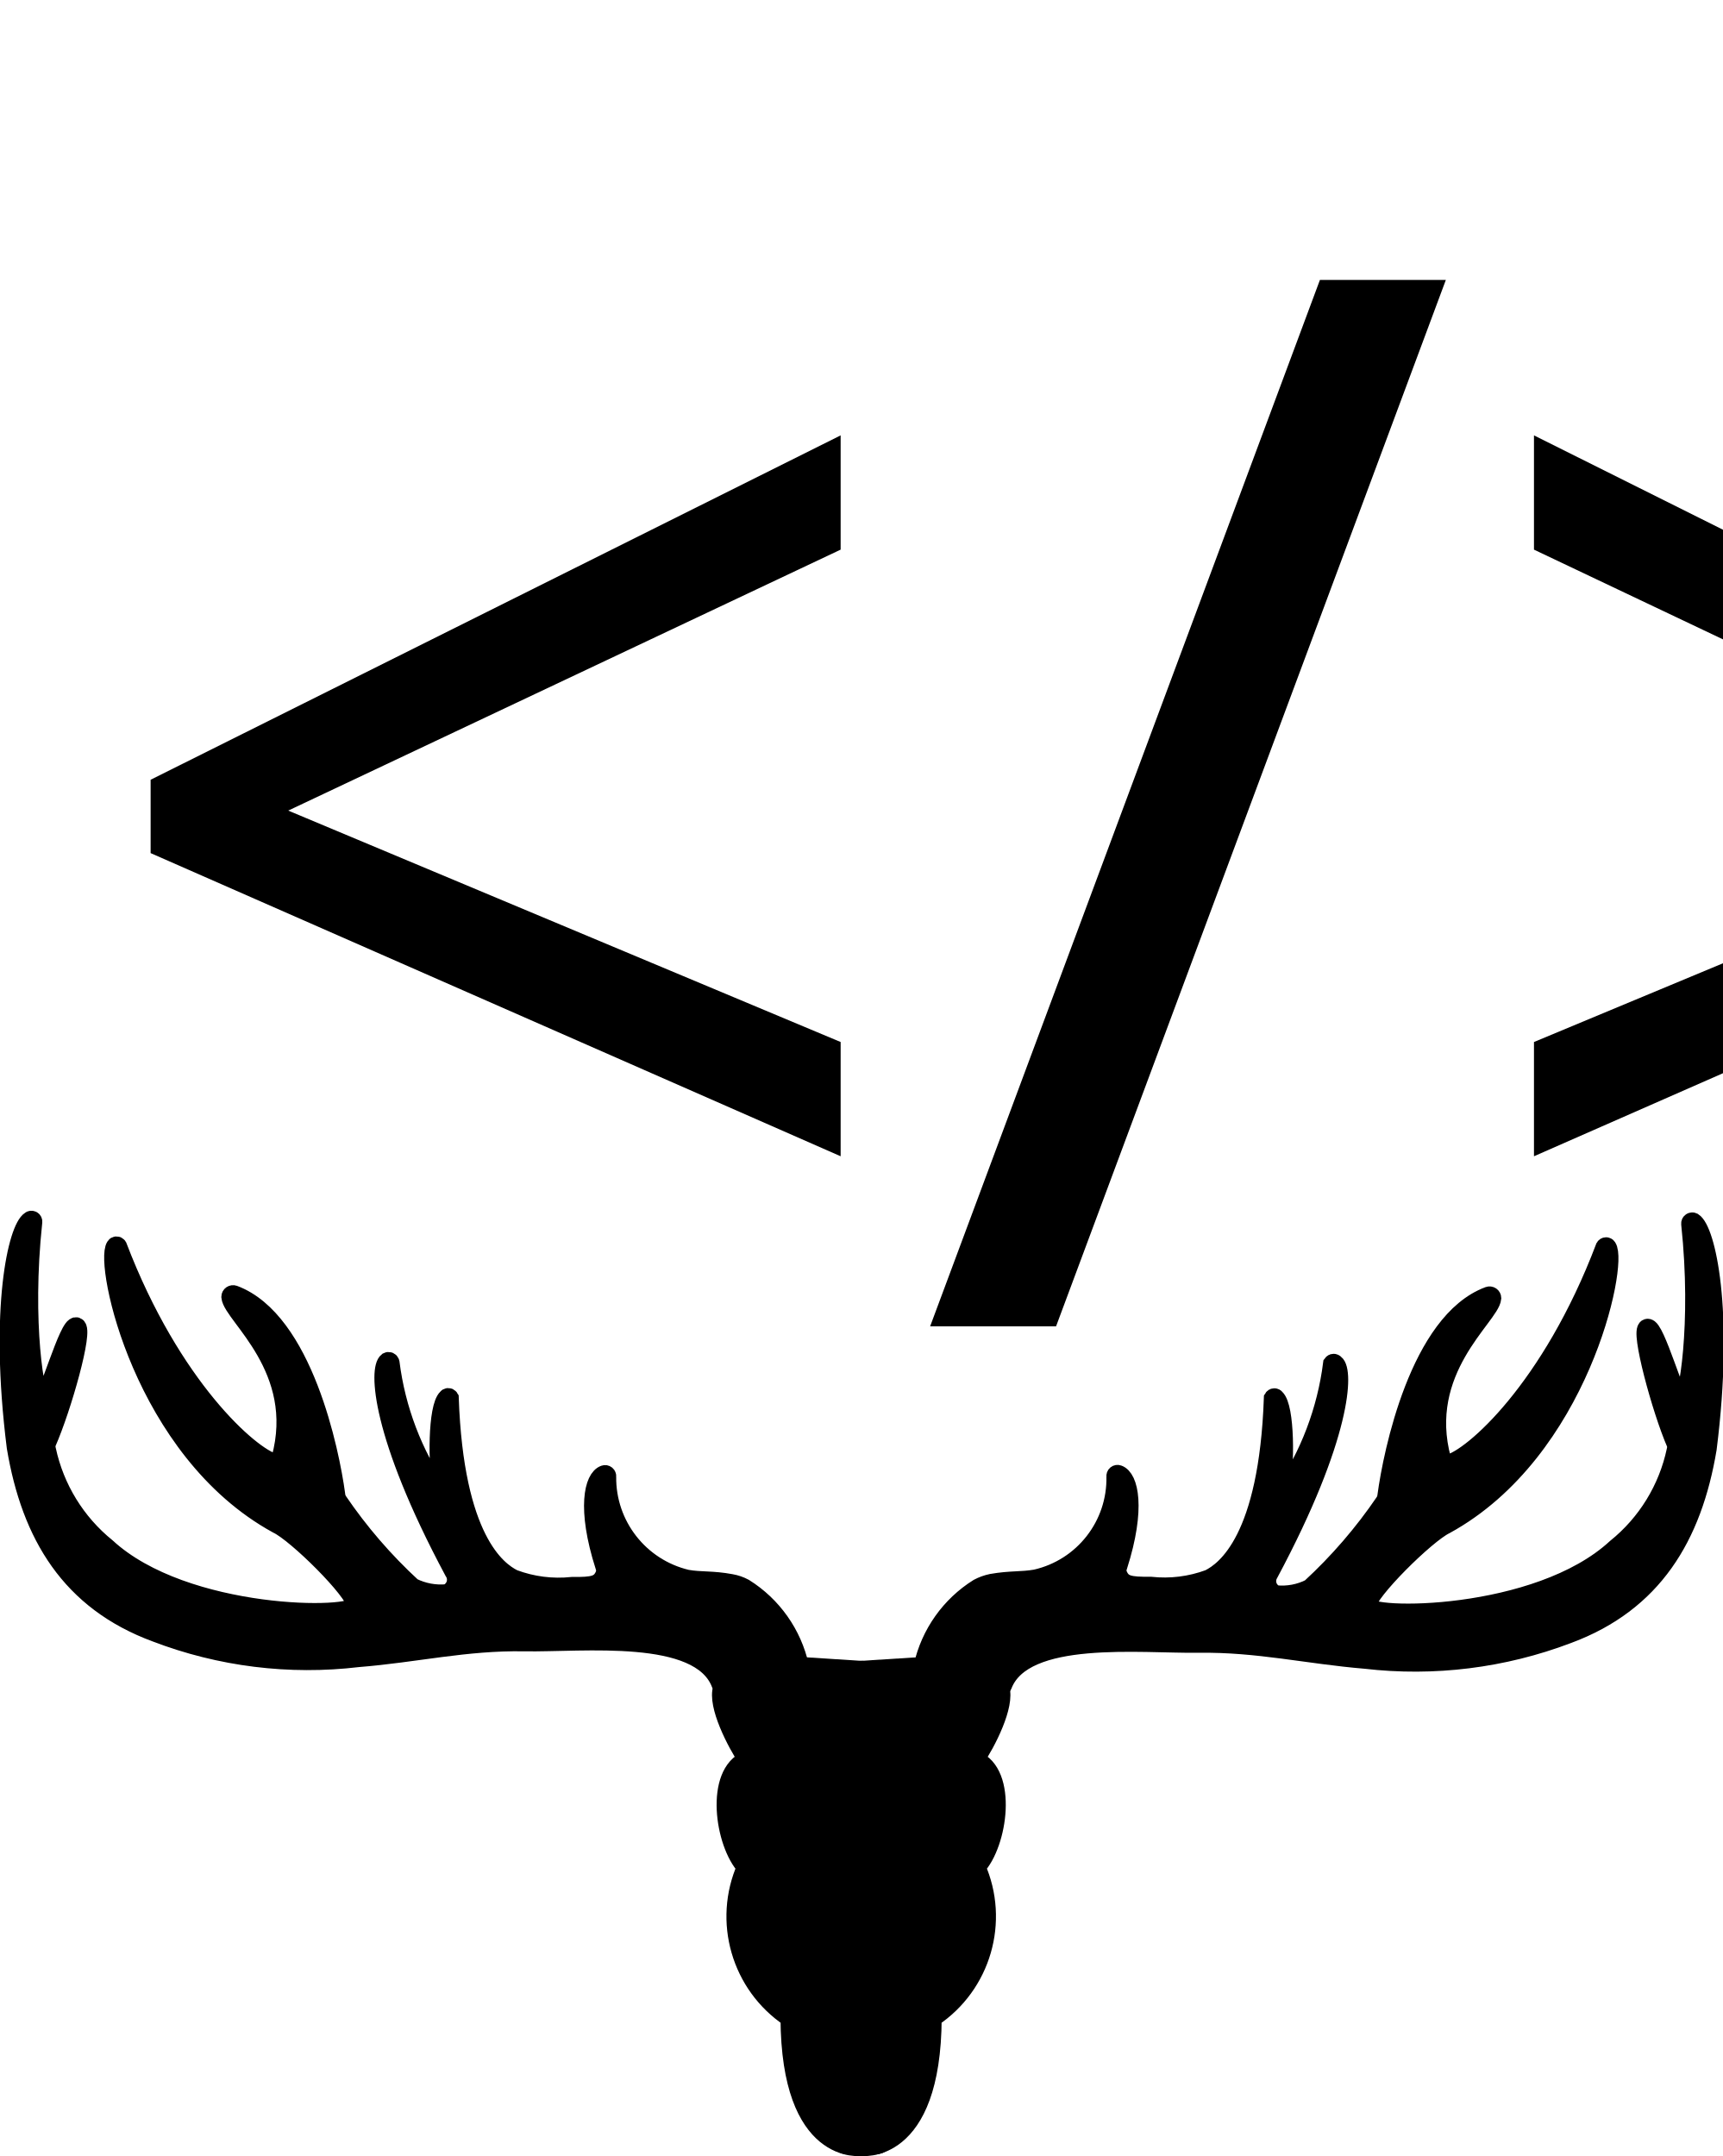
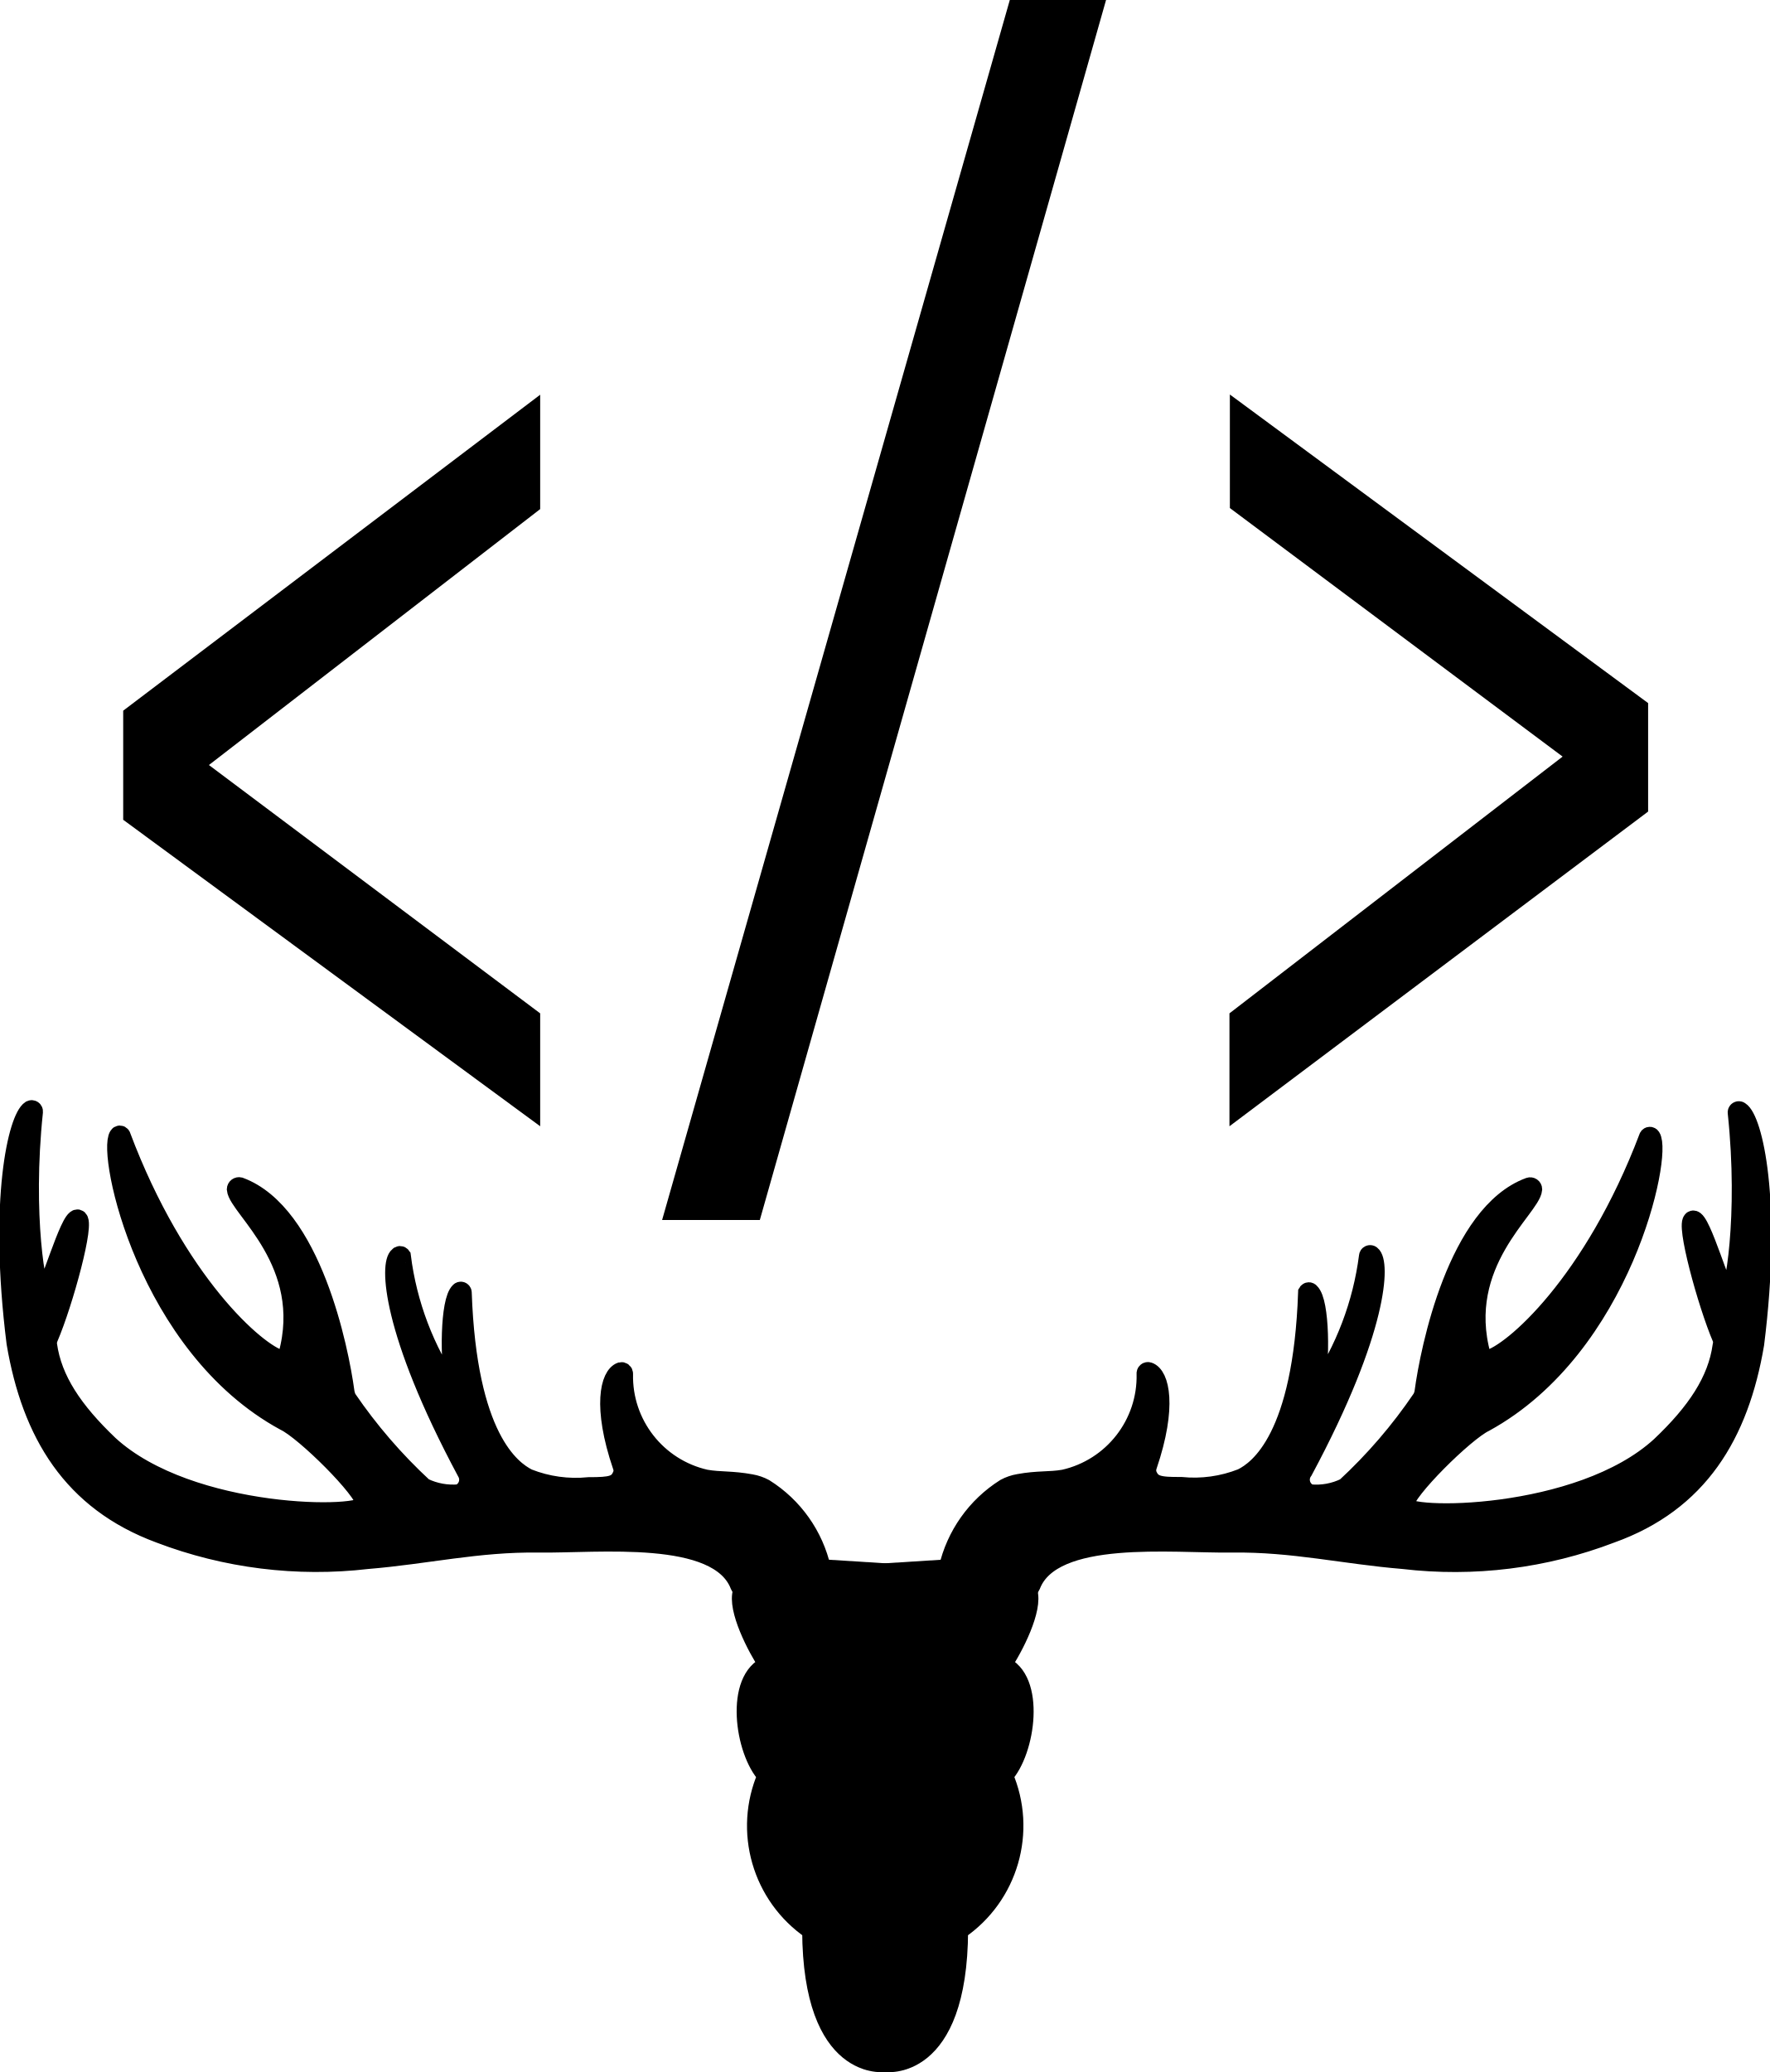
- <svg xmlns="http://www.w3.org/2000/svg" viewBox="0 0 82.93 103.79">
+ <svg xmlns="http://www.w3.org/2000/svg" id="Слой_1" data-name="Слой 1" viewBox="0 0 84.02 98.37">
  <defs>
-     <style>.cls-1{stroke:#000;stroke-miterlimit:10;stroke-width:0.89px;}.cls-2{font-size:70.55px;font-family:Oswald-Light, Oswald;font-weight:300;}</style>
+     <style>.cls-1{stroke:#000;stroke-miterlimit:10;stroke-width:0.9px;}</style>
  </defs>
-   <g id="Слой_2" data-name="Слой 2">
-     <g id="Слой_1-2" data-name="Слой 1">
-       <g id="левая_половина_лица" data-name="левая половина лица">
-         <path class="cls-1" d="M38.52,80.21l2.95.19v22.94s-3.42.53-3.45-6.2a5.88,5.88,0,0,1-2.1-7.26c-1.07-1.13-1.54-4.53.07-5.16-.56-.83-1.49-2.65-1.22-3.45C35.34,82.07,37.87,83.13,38.52,80.21Z" />
-         <path class="cls-1" d="M37.82,89.17a.63.63,0,0,0,0-.52c-.32-.71-1.36-2.86-1.45-3a.4.4,0,0,0-.63-.12c-.17.2-.47,2.71.27,3.63s1,.77,1.19.71A1.23,1.23,0,0,0,37.82,89.17Z" />
-         <path d="M38.87,82.76S40,84.47,40.8,84.59c-1.11,0-2.26-1.83-2.26-1.83Z" />
-         <path d="M39.67,86.79c-.22.11,1,2.5,1.13,2.46S39.89,86.69,39.67,86.79Z" />
-         <path class="cls-1" d="M41.47,89.85c-1.31,0-3.7,3.33-2.58,6" />
-         <path class="cls-1" d="M37.86,88.77a16.41,16.41,0,0,1,2.81,7.58,4.05,4.05,0,0,0-1,2.48c0,.49.18,4.31,1.06,4.43s.77-1,.77-1V99a.34.34,0,0,0,0-.14c-.05-.19-.22-.76-.32-.75s-.14.12-.19.2a0,0,0,0,1-.06,0c0-.1-.11-.28-.2-.28s-.13.11-.16.19a0,0,0,0,1-.07,0c0-.06-.11-.13-.18-.12s-.17.2-.23.36a0,0,0,0,1-.08,0c0-.14,0-.3-.11-.3s-.2.54-.2.54" />
-         <path class="cls-1" d="M40.36,98.81c-.6.16-.27,2.18-.27,2.18s.34,2.15.79,2.09.37-2.18.37-2.18S41.28,98.57,40.36,98.81Z" />
-         <path class="cls-1" d="M37.27,94.57c-.21.19.1,1.24.67,1.63s.63,1.4.91,1.31.09-.73-.13-1.19S37.71,94.16,37.27,94.57Z" />
-         <path class="cls-1" d="M37.72,85.76a1.7,1.7,0,0,0-1.73-1" />
-         <path d="M38,89.43a5.05,5.05,0,0,1,1.26,2.11,2,2,0,0,1-.53,1.11c-.21.13-.87.15-.91-.68a.78.78,0,0,1,.08-.4A2.43,2.43,0,0,0,38,89.43Z" />
-         <path d="M40.7,96.38a4.83,4.83,0,0,0,0,1.68c-.13,0-.2.23-.2.23s-.14-.21-.21-.16-.2.42-.28.41,0-.35-.14-.35-.18.42-.18.42a3.91,3.91,0,0,1,1-2.23" />
-         <path d="M41.47,96.89a2.87,2.87,0,0,0-.34,1.25c.16,0,.32.75.32.75l0-2" />
-       </g>
-       <g id="правая_половина_лица" data-name="правая половина лица">
-         <path class="cls-1" d="M44.43,80.21l-3,.19v22.94s3.43.53,3.46-6.2A5.87,5.87,0,0,0,47,89.88c1.07-1.13,1.54-4.53-.07-5.16.57-.83,1.49-2.65,1.22-3.45A2.07,2.07,0,0,1,44.43,80.21Z" />
-         <path class="cls-1" d="M45.13,89.17a.72.72,0,0,1,0-.52c.33-.71,1.37-2.86,1.45-3a.4.4,0,0,1,.63-.12c.18.2.48,2.71-.27,3.63s-1,.77-1.19.71A1.27,1.27,0,0,1,45.13,89.17Z" />
-         <path d="M44.09,82.76s-1.18,1.71-1.94,1.83c1.12,0,2.26-1.83,2.26-1.83Z" />
-         <path d="M43.28,86.79c.23.11-1,2.5-1.13,2.46S43.06,86.69,43.28,86.79Z" />
-         <path class="cls-1" d="M41.48,89.85c1.31,0,3.71,3.33,2.58,6" />
-         <path class="cls-1" d="M45.09,88.77a16.33,16.33,0,0,0-2.8,7.58,4,4,0,0,1,1,2.48c0,.49-.18,4.31-1.06,4.43s-.77-1-.77-1V99a.68.68,0,0,1,0-.14c.06-.19.23-.76.32-.75s.15.12.19.2a0,0,0,0,0,.06,0c0-.1.12-.28.2-.28s.14.11.17.19a0,0,0,0,0,.07,0c0-.06.1-.13.18-.12s.16.2.23.36a0,0,0,0,0,.07,0c0-.14,0-.3.11-.3s.2.54.2.54" />
-         <path class="cls-1" d="M42.6,98.81c.59.16.26,2.18.26,2.18s-.34,2.15-.78,2.09-.37-2.18-.37-2.18S41.67,98.57,42.6,98.81Z" />
-         <path class="cls-1" d="M45.68,94.57c.21.19-.1,1.24-.67,1.63-.42.33-.63,1.4-.91,1.31s-.09-.73.14-1.19S45.25,94.16,45.68,94.57Z" />
-         <path class="cls-1" d="M45.23,85.76a1.7,1.7,0,0,1,1.73-1" />
-         <path d="M45,89.43a5.06,5.06,0,0,0-1.27,2.11,2,2,0,0,0,.54,1.11c.21.13.87.15.91-.68a.78.78,0,0,0-.09-.4A2.45,2.45,0,0,1,45,89.43Z" />
-         <path d="M42.26,96.38s.21,1.4,0,1.68c.13,0,.21.23.21.23s.14-.21.21-.16.2.42.27.41,0-.35.14-.35.18.42.18.42a3.91,3.91,0,0,0-1-2.23" />
-         <path d="M41.48,96.89a2.73,2.73,0,0,1,.34,1.25c-.16,0-.32.75-.32.75l0-2" />
-       </g>
-       <g id="правый_рог" data-name="правый рог">
-         <path class="cls-1" d="M44.43,80.21a6,6,0,0,1,2.67-3.77,2.45,2.45,0,0,1,.64-.23c.91-.16,1.44-.09,2.12-.21a4.94,4.94,0,0,0,3.85-4.93.09.09,0,0,1,.12-.1c.51.17.9,1.6,0,4.42a.55.55,0,0,0,0,.42c.21.48.52.55,1.56.54A6.19,6.19,0,0,0,58.21,76c.8-.4,2.84-1.91,3.08-8.69a.07.07,0,0,1,.12,0c.47.44.49,3.21.22,4.55a.07.07,0,0,0,.13.06,14.34,14.34,0,0,0,2.38-6.27.08.08,0,0,1,.13,0c.44.32.39,3.44-3.18,10.11a.7.7,0,0,0,.33,1,3,3,0,0,0,1.66-.31,23.87,23.87,0,0,0,3.58-4.15.75.75,0,0,0,.1-.32c.27-2,1.56-8.36,4.91-9.6a.12.12,0,0,1,.16.11c-.08.88-3.6,3.46-2.41,7.79a.25.25,0,0,0,.31.19c1.15-.28,4.93-3.58,7.53-10.43a.07.07,0,0,1,.12,0c.55.82-1.32,9.82-7.8,13.37l0,0c-.92.44-3.73,3.22-3.78,3.88s8.22.72,12-2.77a8.2,8.2,0,0,0,2.88-4.69.62.62,0,0,0,0-.33c-.72-1.66-1.75-5.48-1.37-5.57s1.39,3.58,1.66,3.58.93-3.74.41-8.6a.09.09,0,0,1,.13-.09c.61.38,1.54,4.18.69,10.92-.71,4.24-2.62,7.42-6.73,8.94a20.71,20.71,0,0,1-9.74,1.21c-2.77-.23-5.18-.81-8-.77s-8.44-.62-9.45,2a2,2,0,0,1-2.31,1.08A2.29,2.29,0,0,1,44.43,80.21Z" />
-         <path d="M44.43,80.21a6,6,0,0,1,2.67-3.77,2.45,2.45,0,0,1,.64-.23c.91-.16,1.44-.09,2.12-.21a4.94,4.94,0,0,0,3.85-4.93c0-.07.11-.16.12-.1.12.57.12,1.27-.85,4.08-.16.48-.66.91.2,1a11.18,11.18,0,0,0,2.17.29A6.19,6.19,0,0,0,58.21,76c.8-.4,2.84-1.91,3.08-8.69,0-.06.1-.11.12,0,.19.71-.28,3.27-.28,4.64,0,.24.35.35.63,0a14,14,0,0,0,2.38-6.27c0-.06.1-.11.13,0s.35,2.8-3.5,8.35c-1.28,1.85-.33,2.81-.1,2.9a3.23,3.23,0,0,0,2.41-.4,23.87,23.87,0,0,0,3.58-4.15.75.75,0,0,0,.1-.32c.27-2,1.56-8.36,4.91-9.6.08,0,.23.07.16.11-1.25.63-4.77,4.05-3.74,8.43.08.33.67.22,1,.14,1.15-.25,5.55-4.17,8.15-11a.07.07,0,0,1,.12,0c.55.82-1.85,8.09-8.33,11.65h0c-.91.43-5.3,4.82-5.34,5.49s10.27.85,14.07-2.64a8.2,8.2,0,0,0,2.88-4.69.63.63,0,0,0,0-.33C79.2,65.67,79,63.67,79.18,64s1.09,4.65,1.68,4.68c.44,0,1-5,.46-9.85,0-.07.12-.16.13-.09.33,2.42.49,3.06,0,9.18-.71,4.24-2,7-6.12,8.49a21.61,21.61,0,0,1-9.83,1.47c-2.77-.22-7.29-1.43-10.09-1.16a8.2,8.2,0,0,1-2.95-.24c-1.42,0-2.66-.6-5,.37C45.75,77.56,44.68,81.48,44.43,80.21Z" />
-       </g>
-       <g id="левый_рог" data-name="левый рог">
-         <path class="cls-1" d="M38.5,80.22a6,6,0,0,0-2.67-3.78,2.11,2.11,0,0,0-.64-.22c-.91-.17-1.44-.09-2.12-.21a5,5,0,0,1-3.85-4.93.09.09,0,0,0-.12-.1c-.51.17-.9,1.6,0,4.41a.58.58,0,0,1,0,.43c-.21.48-.52.55-1.56.54A6.19,6.19,0,0,1,24.72,76c-.8-.4-2.84-1.91-3.08-8.7a.07.07,0,0,0-.12,0c-.47.44-.49,3.21-.22,4.56,0,.07-.09.12-.13,0a14.23,14.23,0,0,1-2.38-6.26.09.09,0,0,0-.13-.06c-.44.33-.39,3.44,3.18,10.11a.71.71,0,0,1-.33,1.06,3.09,3.09,0,0,1-1.66-.31,23.87,23.87,0,0,1-3.58-4.15.75.75,0,0,1-.1-.33c-.27-2-1.56-8.35-4.91-9.6a.12.12,0,0,0-.16.11c.08.89,3.6,3.46,2.41,7.8a.26.26,0,0,1-.31.19C12.05,70.1,8.27,66.8,5.67,60a.07.07,0,0,0-.12,0c-.55.83,1.32,9.83,7.8,13.38l0,0c.92.43,3.73,3.21,3.78,3.88s-8.22.71-12-2.77a8.26,8.26,0,0,1-2.88-4.69.62.62,0,0,1,0-.33C3,67.77,4.06,64,3.68,63.86S2.29,67.43,2,67.43s-.93-3.74-.41-8.6a.08.08,0,0,0-.13-.08c-.61.38-1.54,4.18-.69,10.92.71,4.24,2.62,7.41,6.73,8.93a20.45,20.45,0,0,0,9.74,1.21c2.77-.22,5.18-.81,8-.76s8.44-.63,9.45,2A2,2,0,0,0,37,82.1,2.32,2.32,0,0,0,38.5,80.22Z" />
-         <path d="M38.5,80.22a6,6,0,0,0-2.67-3.78,2.11,2.11,0,0,0-.64-.22c-.91-.17-1.44-.09-2.12-.21a5,5,0,0,1-3.85-4.93c0-.07-.11-.17-.12-.1-.12.56-.12,1.27.85,4.08.16.47.66.91-.2,1a11.18,11.18,0,0,1-2.17.29A6.19,6.19,0,0,1,24.72,76c-.8-.4-2.84-1.91-3.08-8.7,0-.06-.1-.1-.12,0-.19.71.28,3.28.28,4.65,0,.24-.35.34-.63,0a13.93,13.93,0,0,1-2.38-6.26c0-.06-.1-.11-.13-.06s-.35,2.8,3.5,8.36c1.28,1.84.33,2.8.1,2.9a3.32,3.32,0,0,1-2.41-.4,23.87,23.87,0,0,1-3.58-4.15.75.75,0,0,1-.1-.33c-.27-2-1.56-8.35-4.91-9.6-.08,0-.23.08-.16.11,1.25.63,4.77,4.06,3.74,8.43-.08.34-.67.23-1,.15-1.15-.26-5.55-4.18-8.15-11a.07.07,0,0,0-.12,0C5,60.77,7.4,68,13.88,71.59h0c.91.44,5.3,4.83,5.34,5.49S9,77.93,5.15,74.45a8.26,8.26,0,0,1-2.88-4.69.62.62,0,0,1,0-.33C3.73,65.68,4,63.67,3.75,64s-1.09,4.64-1.68,4.67c-.44,0-1-5-.46-9.85,0-.07-.12-.15-.13-.08-.33,2.42-.49,3,0,9.17.71,4.25,2,7,6.12,8.49a21.64,21.64,0,0,0,9.83,1.48c2.77-.23,7.29-1.43,10.09-1.16a8.44,8.44,0,0,0,2.95-.24c1.42,0,2.66-.6,5,.37C37.18,77.56,38.25,81.48,38.5,80.22Z" />
-       </g>
-       <text class="cls-2" transform="translate(3.72 63.85)">&lt;/&gt;</text>
-     </g>
+   <g id="левая_половина_лица" data-name="левая половина лица">
+     <path class="cls-1" d="M46.84,75.56l3,.19V99s-3.47.54-3.5-6.28a6,6,0,0,1-2.12-7.35c-1.09-1.15-1.56-4.6.07-5.23-.57-.85-1.51-2.69-1.24-3.5C43.61,77.44,46.17,78.52,46.84,75.56Z" transform="translate(-7.8 -1.08)" />
+     <path class="cls-1" d="M46.12,84.64a.65.65,0,0,0,0-.53c-.33-.72-1.38-2.9-1.47-3a.4.4,0,0,0-.63-.12c-.18.22-.48,2.75.27,3.69s1,.78,1.21.72A1.3,1.3,0,0,0,46.12,84.64Z" transform="translate(-7.8 -1.08)" />
+     <path d="M47.18,78.14s1.19,1.73,2,1.85c-1.13,0-2.29-1.85-2.29-1.85Z" transform="translate(-7.8 -1.08)" />
+     <path d="M48,82.23c-.23.1,1,2.53,1.14,2.49S48.22,82.12,48,82.23Z" transform="translate(-7.8 -1.08)" />
+     <path class="cls-1" d="M49.82,85.32c-1.32,0-3.75,3.38-2.61,6.11" transform="translate(-7.8 -1.08)" />
+     <path class="cls-1" d="M46.17,84.23A16.58,16.58,0,0,1,49,91.91a4,4,0,0,0-1,2.51c0,.5.18,4.37,1.07,4.49s.78-1,.78-1v-3.3a.3.3,0,0,0,0-.13c0-.2-.22-.77-.32-.77s-.15.12-.19.2-.06,0-.07,0-.11-.29-.2-.29-.13.12-.17.2a0,0,0,0,1-.06,0c0-.06-.12-.14-.19-.13s-.17.21-.23.37-.08,0-.08,0,0-.3-.11-.3-.2.54-.2.54" transform="translate(-7.8 -1.08)" />
+     <path class="cls-1" d="M48.69,94.41c-.6.15-.26,2.2-.26,2.2s.34,2.18.79,2.12.38-2.21.38-2.21S49.63,94.16,48.69,94.41Z" transform="translate(-7.8 -1.08)" />
+     <path class="cls-1" d="M45.57,90.1c-.21.2.1,1.26.68,1.66.42.33.63,1.42.92,1.33s.09-.75-.14-1.21S46,89.7,45.57,90.1Z" transform="translate(-7.8 -1.08)" />
+     <path class="cls-1" d="M46,81.19a1.72,1.72,0,0,0-1.75-1.06" transform="translate(-7.8 -1.08)" />
+     <path d="M46.26,84.9A5,5,0,0,1,47.54,87,2,2,0,0,1,47,88.16c-.21.13-.88.16-.92-.69a.7.7,0,0,1,.09-.4A2.47,2.47,0,0,0,46.26,84.9Z" transform="translate(-7.8 -1.08)" />
+     <path d="M49,91.94s-.22,1.42,0,1.7c-.13,0-.2.24-.2.24s-.15-.22-.22-.16-.2.42-.28.41,0-.36-.14-.35-.18.42-.18.42a4,4,0,0,1,1-2.26" transform="translate(-7.8 -1.08)" />
+     <path d="M49.82,92.46a2.79,2.79,0,0,0-.34,1.26c.16,0,.32.77.32.77l0-2" transform="translate(-7.8 -1.08)" />
  </g>
+   <g id="правая_половина_лица" data-name="правая половина лица">
+     <path class="cls-1" d="M52.82,75.56l-3,.19V99s3.47.54,3.5-6.28a6,6,0,0,0,2.13-7.35c1.08-1.15,1.55-4.6-.08-5.23.58-.85,1.51-2.69,1.24-3.5C56.05,77.44,53.48,78.52,52.82,75.56Z" transform="translate(-7.8 -1.08)" />
+     <path class="cls-1" d="M53.53,84.64a.65.65,0,0,1,0-.53c.33-.72,1.38-2.9,1.47-3a.4.4,0,0,1,.63-.12c.19.22.49,2.75-.27,3.69s-1,.78-1.2.72A1.34,1.34,0,0,1,53.53,84.64Z" transform="translate(-7.8 -1.08)" />
+     <path d="M52.47,78.14s-1.19,1.73-2,1.85c1.13,0,2.29-1.85,2.29-1.85Z" transform="translate(-7.8 -1.08)" />
+     <path d="M51.66,82.23c.22.1-1,2.53-1.15,2.49S51.43,82.12,51.66,82.23Z" transform="translate(-7.8 -1.08)" />
+     <path class="cls-1" d="M49.83,85.32c1.33,0,3.76,3.38,2.62,6.11" transform="translate(-7.8 -1.08)" />
+     <path class="cls-1" d="M53.49,84.23a16.58,16.58,0,0,0-2.84,7.68,4,4,0,0,1,1,2.51c0,.5-.18,4.37-1.07,4.49s-.78-1-.78-1v-3.3a.59.59,0,0,1,0-.13c.06-.2.23-.77.33-.77s.14.12.19.2a0,0,0,0,0,.06,0c0-.11.12-.29.2-.29s.14.12.17.2a0,0,0,0,0,.07,0c0-.06.11-.14.18-.13s.17.21.24.37a0,0,0,0,0,.07,0c0-.14,0-.3.12-.3s.2.54.2.54" transform="translate(-7.8 -1.08)" />
+     <path class="cls-1" d="M51,94.41c.6.15.27,2.2.27,2.2s-.34,2.18-.8,2.12-.37-2.21-.37-2.21S50,94.16,51,94.41Z" transform="translate(-7.8 -1.08)" />
+     <path class="cls-1" d="M54.09,90.1c.21.2-.1,1.26-.68,1.66-.43.33-.64,1.42-.92,1.33s-.09-.75.13-1.21S53.65,89.7,54.09,90.1Z" transform="translate(-7.8 -1.08)" />
+     <path class="cls-1" d="M53.63,81.19a1.73,1.73,0,0,1,1.75-1.06" transform="translate(-7.8 -1.08)" />
+     <path d="M53.39,84.9A5.13,5.13,0,0,0,52.11,87a2,2,0,0,0,.54,1.12c.22.13.88.16.93-.69a.9.9,0,0,0-.09-.4A2.54,2.54,0,0,1,53.39,84.9Z" transform="translate(-7.8 -1.08)" />
+     <path d="M50.62,91.94s.21,1.42,0,1.7c.14,0,.21.24.21.24s.14-.22.21-.16.2.42.28.41,0-.36.15-.35.18.42.18.42a4,4,0,0,0-1-2.26" transform="translate(-7.8 -1.08)" />
+     <path d="M49.83,92.46a2.89,2.89,0,0,1,.35,1.26c-.17,0-.33.77-.33.77l0-2" transform="translate(-7.8 -1.08)" />
+   </g>
+   <g id="правый_рог" data-name="правый рог">
+     <path class="cls-1" d="M52.82,75.56a6.13,6.13,0,0,1,2.71-3.83,2.11,2.11,0,0,1,.64-.22c.92-.17,1.46-.09,2.15-.21a5,5,0,0,0,3.9-5,.09.09,0,0,1,.12-.1c.52.17.92,1.62-.05,4.47a.63.63,0,0,0,0,.43c.21.49.53.56,1.59.55a6.18,6.18,0,0,0,2.89-.4c.81-.4,2.88-1.93,3.12-8.81a.07.07,0,0,1,.12,0c.48.45.5,3.26.23,4.62a.07.07,0,0,0,.13,0,14.56,14.56,0,0,0,2.41-6.34.08.08,0,0,1,.13-.06c.44.33.4,3.49-3.22,10.24A.72.72,0,0,0,70,72a3.13,3.13,0,0,0,1.69-.31,24.19,24.19,0,0,0,3.62-4.21.92.92,0,0,0,.11-.33c.27-2,1.57-8.46,5-9.72a.12.12,0,0,1,.16.11c-.08.9-3.65,3.51-2.44,7.9a.26.26,0,0,0,.31.19c1.16-.29,5-3.63,7.63-10.57a.07.07,0,0,1,.12,0c.56.83-1.34,9.95-7.9,13.55l0,0c-.93.44-3.78,3.25-3.83,3.93s8.33.72,12.18-2.81c1.7-1.61,2.69-3.1,2.92-4.75a.67.67,0,0,0,0-.34c-.72-1.68-1.77-5.55-1.38-5.64s1.41,3.63,1.68,3.63.94-3.79.42-8.72a.08.08,0,0,1,.13-.08c.61.38,1.56,4.23.7,11.06-.73,4.3-2.66,7.51-6.82,9a20.78,20.78,0,0,1-9.87,1.23c-2.8-.23-5.25-.82-8.1-.78s-8.55-.63-9.57,2a2.06,2.06,0,0,1-2.34,1.09A2.32,2.32,0,0,1,52.82,75.56Z" transform="translate(-7.8 -1.08)" />
+     <path d="M52.82,75.56a6.13,6.13,0,0,1,2.71-3.83,2.11,2.11,0,0,1,.64-.22c.92-.17,1.46-.09,2.15-.21a5,5,0,0,0,3.9-5c0-.07.11-.17.12-.1.13.57.13,1.28-.85,4.13-.17.48-.68.93.19,1a12.42,12.42,0,0,0,2.21.29,6.18,6.18,0,0,0,2.89-.4c.81-.4,2.88-1.93,3.12-8.81,0-.06.1-.1.12,0,.19.72-.28,3.32-.28,4.71,0,.24.35.35.64,0a14.26,14.26,0,0,0,2.41-6.34c0-.07.1-.11.13-.06s.36,2.84-3.54,8.46C68.08,71,69,72,69.27,72.07a3.38,3.38,0,0,0,2.45-.41,24.19,24.19,0,0,0,3.62-4.21.92.92,0,0,0,.11-.33c.27-2,1.57-8.46,5-9.72.08,0,.23.07.16.11-1.26.64-4.84,4.11-3.79,8.54.08.34.67.23,1,.15C79,65.94,83.45,62,86.08,55a.07.07,0,0,1,.12,0c.56.83-1.87,8.2-8.43,11.8h0c-.93.44-5.38,4.89-5.42,5.56s10.41.86,14.26-2.67c1.7-1.61,2.69-3.1,2.92-4.75a.8.8,0,0,0,0-.34C88.05,60.83,87.8,58.8,88,59.13s1.11,4.71,1.71,4.74c.45,0,1-5,.47-10,0-.07.12-.15.13-.08.33,2.45.49,3.09,0,9.29-.72,4.3-2,7.06-6.2,8.6a22,22,0,0,1-10,1.5C71.35,73,66.77,71.75,63.93,72a8.18,8.18,0,0,1-3-.24c-1.43,0-2.69-.61-5.07.38C54.15,72.87,53.07,76.84,52.82,75.56Z" transform="translate(-7.8 -1.08)" />
+   </g>
+   <g id="левый_рог" data-name="левый рог">
+     <path class="cls-1" d="M46.81,75.57a6.1,6.1,0,0,0-2.71-3.83,2.11,2.11,0,0,0-.64-.22c-.92-.17-1.46-.1-2.15-.22a5,5,0,0,1-3.9-5,.1.1,0,0,0-.12-.1c-.52.18-.92,1.63.05,4.48a.58.58,0,0,1,0,.43c-.2.49-.52.55-1.58.55a6.18,6.18,0,0,1-2.89-.4c-.81-.41-2.88-1.93-3.12-8.81a.07.07,0,0,0-.12-.05c-.48.45-.5,3.25-.23,4.61a.07.07,0,0,1-.13.06,14.42,14.42,0,0,1-2.41-6.35.08.08,0,0,0-.13,0c-.44.33-.4,3.48,3.22,10.24A.72.72,0,0,1,29.6,72a3.2,3.2,0,0,1-1.69-.31,24.62,24.62,0,0,1-3.63-4.21,1.15,1.15,0,0,1-.1-.33c-.27-2-1.57-8.46-5-9.73a.13.13,0,0,0-.16.12c.08.89,3.65,3.5,2.44,7.89a.27.27,0,0,1-.32.2C20,65.32,16.18,62,13.55,55a.07.07,0,0,0-.12,0c-.56.84,1.34,10,7.9,13.56l0,0c.93.44,3.78,3.25,3.83,3.93s-8.33.72-12.18-2.81c-1.7-1.62-2.69-3.1-2.92-4.75a.66.66,0,0,1,.05-.34c.72-1.68,1.77-5.55,1.38-5.64s-1.41,3.62-1.68,3.62-.94-3.79-.42-8.71a.09.09,0,0,0-.13-.09c-.61.39-1.56,4.24-.7,11.07.73,4.3,2.66,7.51,6.82,9.05a20.89,20.89,0,0,0,9.87,1.23c2.8-.23,5.25-.82,8.1-.78s8.55-.63,9.57,2a2.06,2.06,0,0,0,2.34,1.1A2.34,2.34,0,0,0,46.81,75.57Z" transform="translate(-7.8 -1.08)" />
+     <path d="M46.81,75.57a6.1,6.1,0,0,0-2.71-3.83,2.11,2.11,0,0,0-.64-.22c-.92-.17-1.46-.1-2.15-.22a5,5,0,0,1-3.9-5c0-.06-.11-.16-.12-.1-.13.58-.13,1.29.85,4.14.17.48.68.92-.19,1a12.28,12.28,0,0,1-2.21.3,6.18,6.18,0,0,1-2.89-.4c-.81-.41-2.88-1.93-3.12-8.81,0-.06-.1-.11-.12-.05-.2.72.28,3.32.28,4.71,0,.24-.35.35-.64,0a14.19,14.19,0,0,1-2.41-6.35c0-.06-.1-.11-.13,0s-.36,2.83,3.54,8.46c1.3,1.87.34,2.84.11,2.94a3.38,3.38,0,0,1-2.45-.4,24.62,24.62,0,0,1-3.63-4.21,1.15,1.15,0,0,1-.1-.33c-.27-2-1.57-8.46-5-9.73-.08,0-.23.08-.16.12,1.26.64,4.84,4.11,3.79,8.54-.08.34-.68.22-1,.14C20.64,65.94,16.18,62,13.55,55a.07.07,0,0,0-.12,0c-.56.84,1.87,8.21,8.43,11.81,0,0,0,0,0,0,.93.44,5.37,4.89,5.42,5.56S16.87,73.25,13,69.72c-1.7-1.62-2.69-3.1-2.92-4.75a.78.78,0,0,1,.05-.34c1.43-3.8,1.68-5.83,1.46-5.49S10.5,63.85,9.9,63.88s-1-5.06-.47-10c0-.07-.12-.16-.13-.09-.33,2.46-.49,3.1,0,9.3.72,4.3,2,7.06,6.2,8.6a21.79,21.79,0,0,0,10,1.49C28.28,73,32.86,71.76,35.7,72a8.41,8.41,0,0,0,3-.24c1.43,0,2.69-.61,5.07.37C45.48,72.88,46.56,76.85,46.81,75.57Z" transform="translate(-7.8 -1.08)" />
+   </g>
+   <path d="M13.65,40V34.82l19.8-15v5.43L17.72,37.4,33.45,49.19v5.36Z" transform="translate(-7.8 -1.08)" />
+   <path d="M55.75,1.08h4.57L43.88,59H39.24Z" transform="translate(-7.8 -1.08)" />
+   <path d="M66.18,49.19,82,37l-15.8-11.8V19.81L86.06,34.46v5.15L66.18,54.55Z" transform="translate(-7.8 -1.08)" />
</svg>
